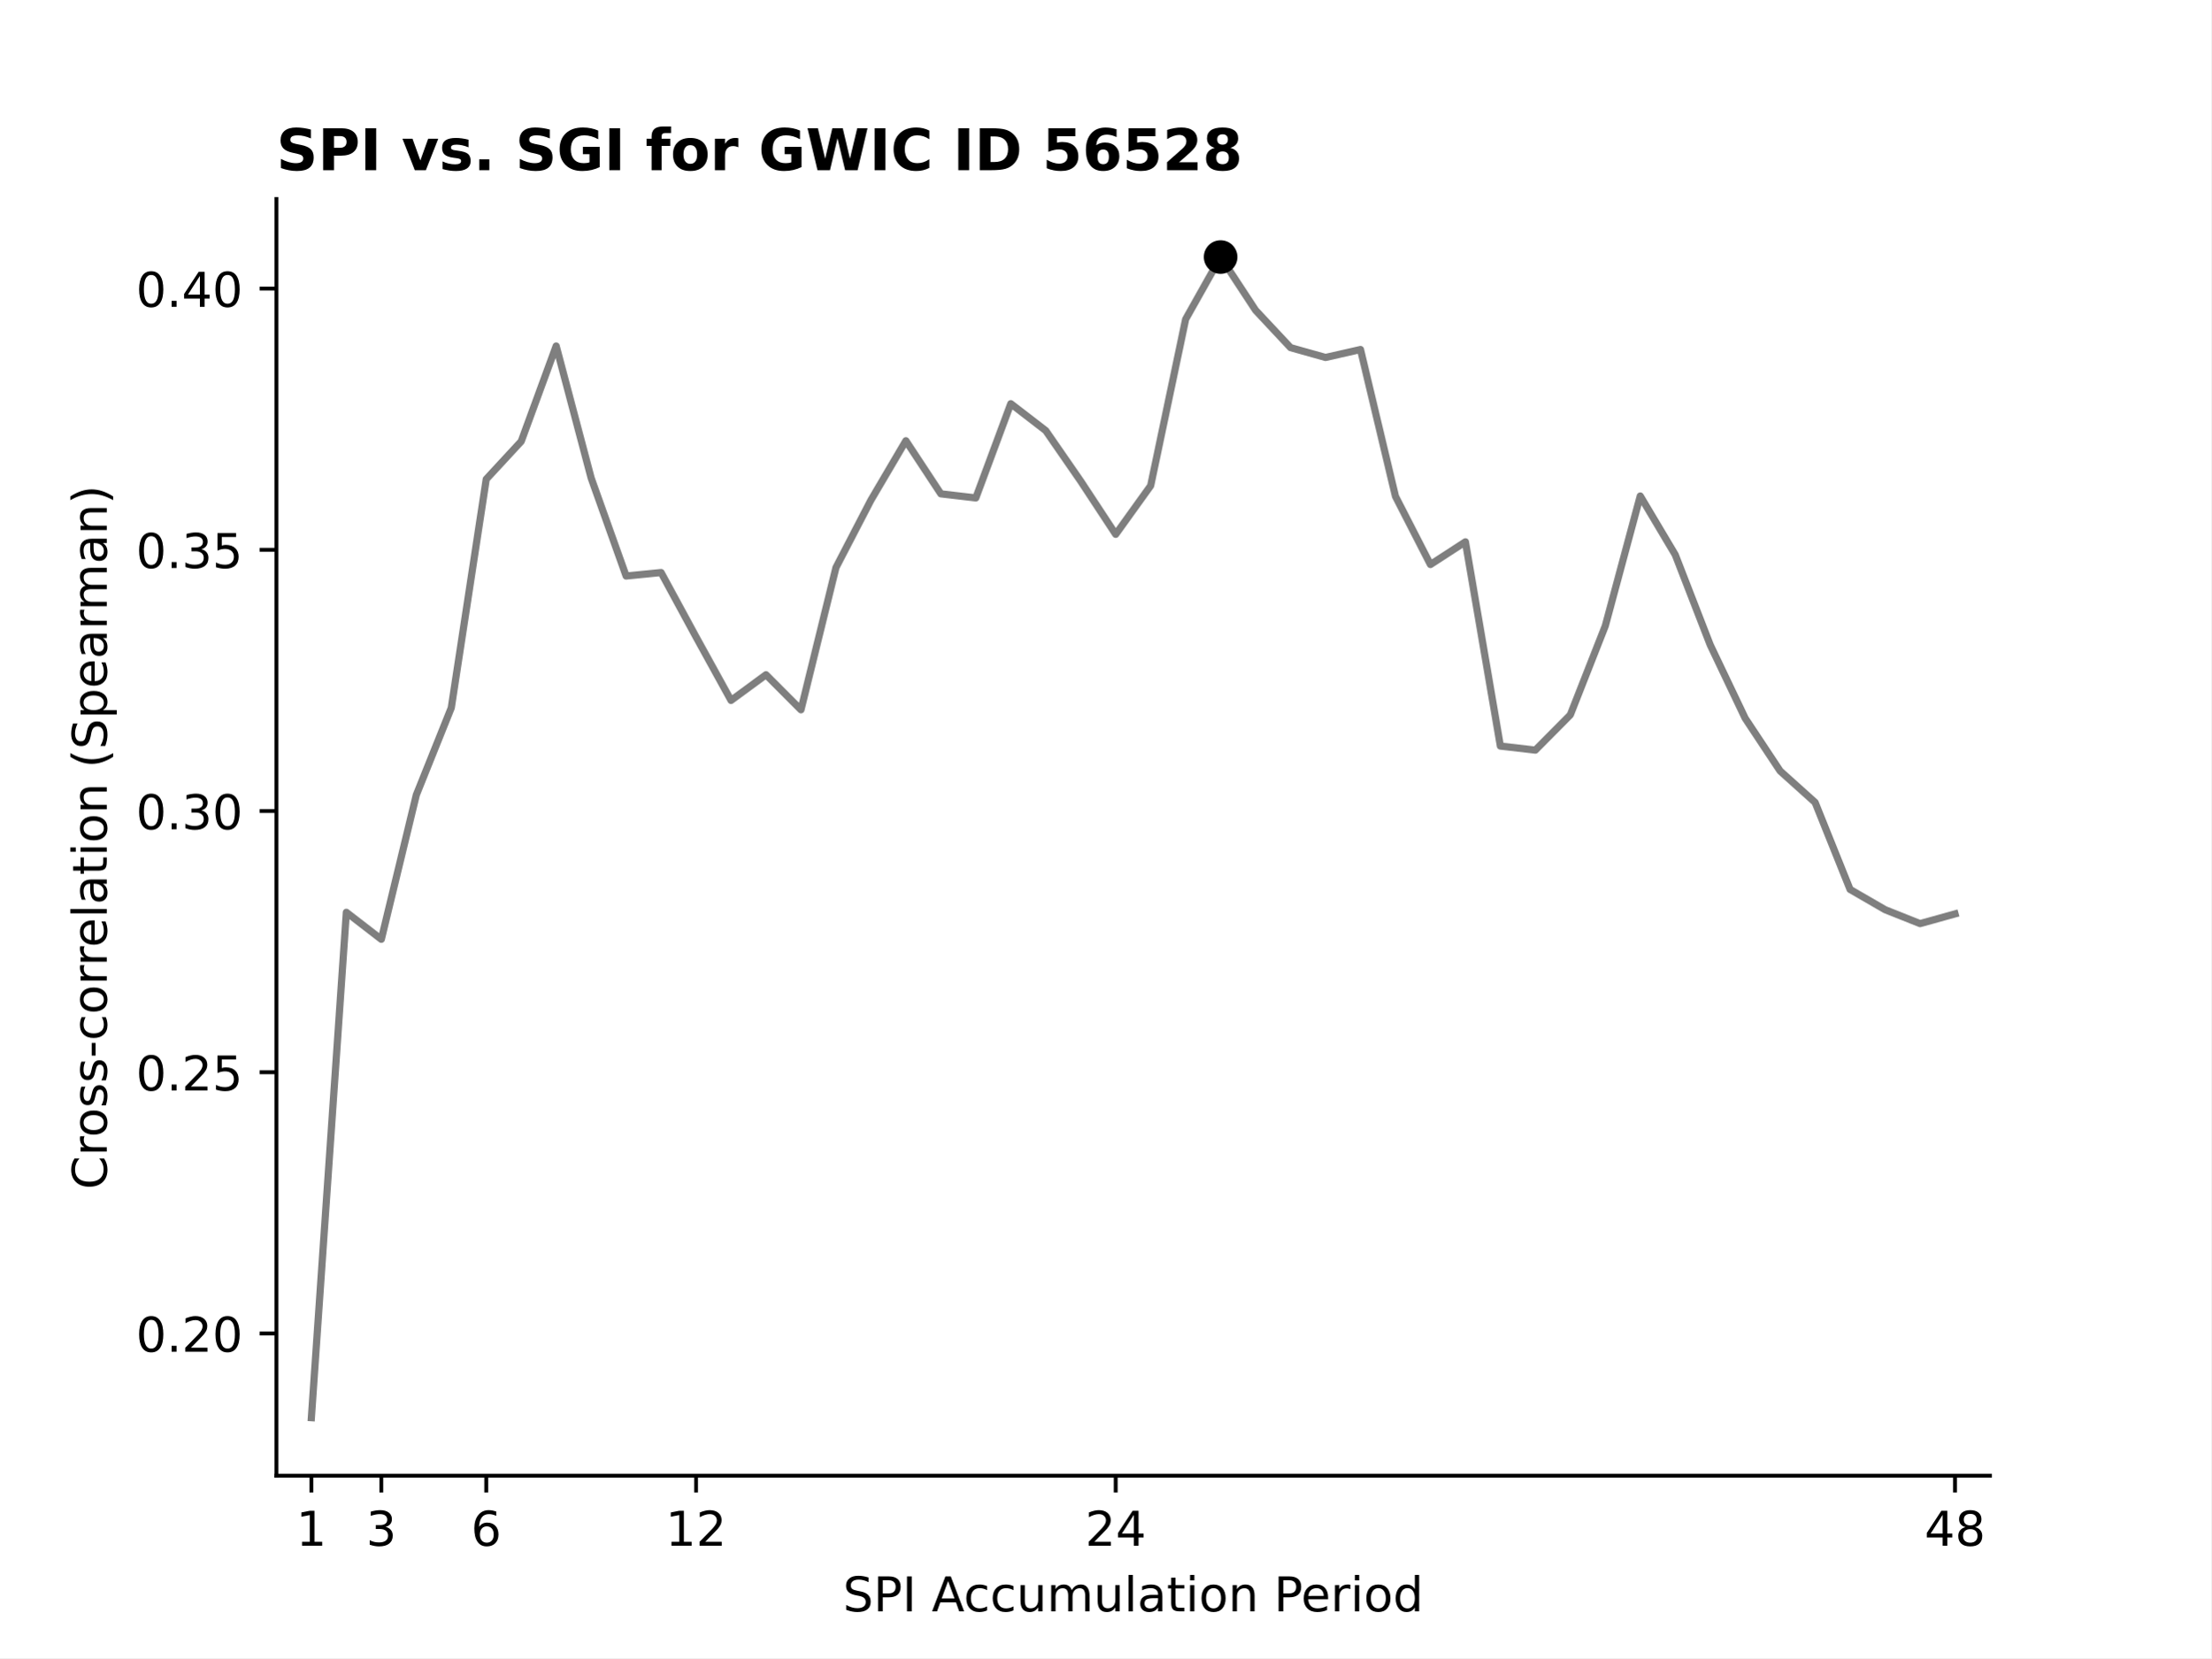
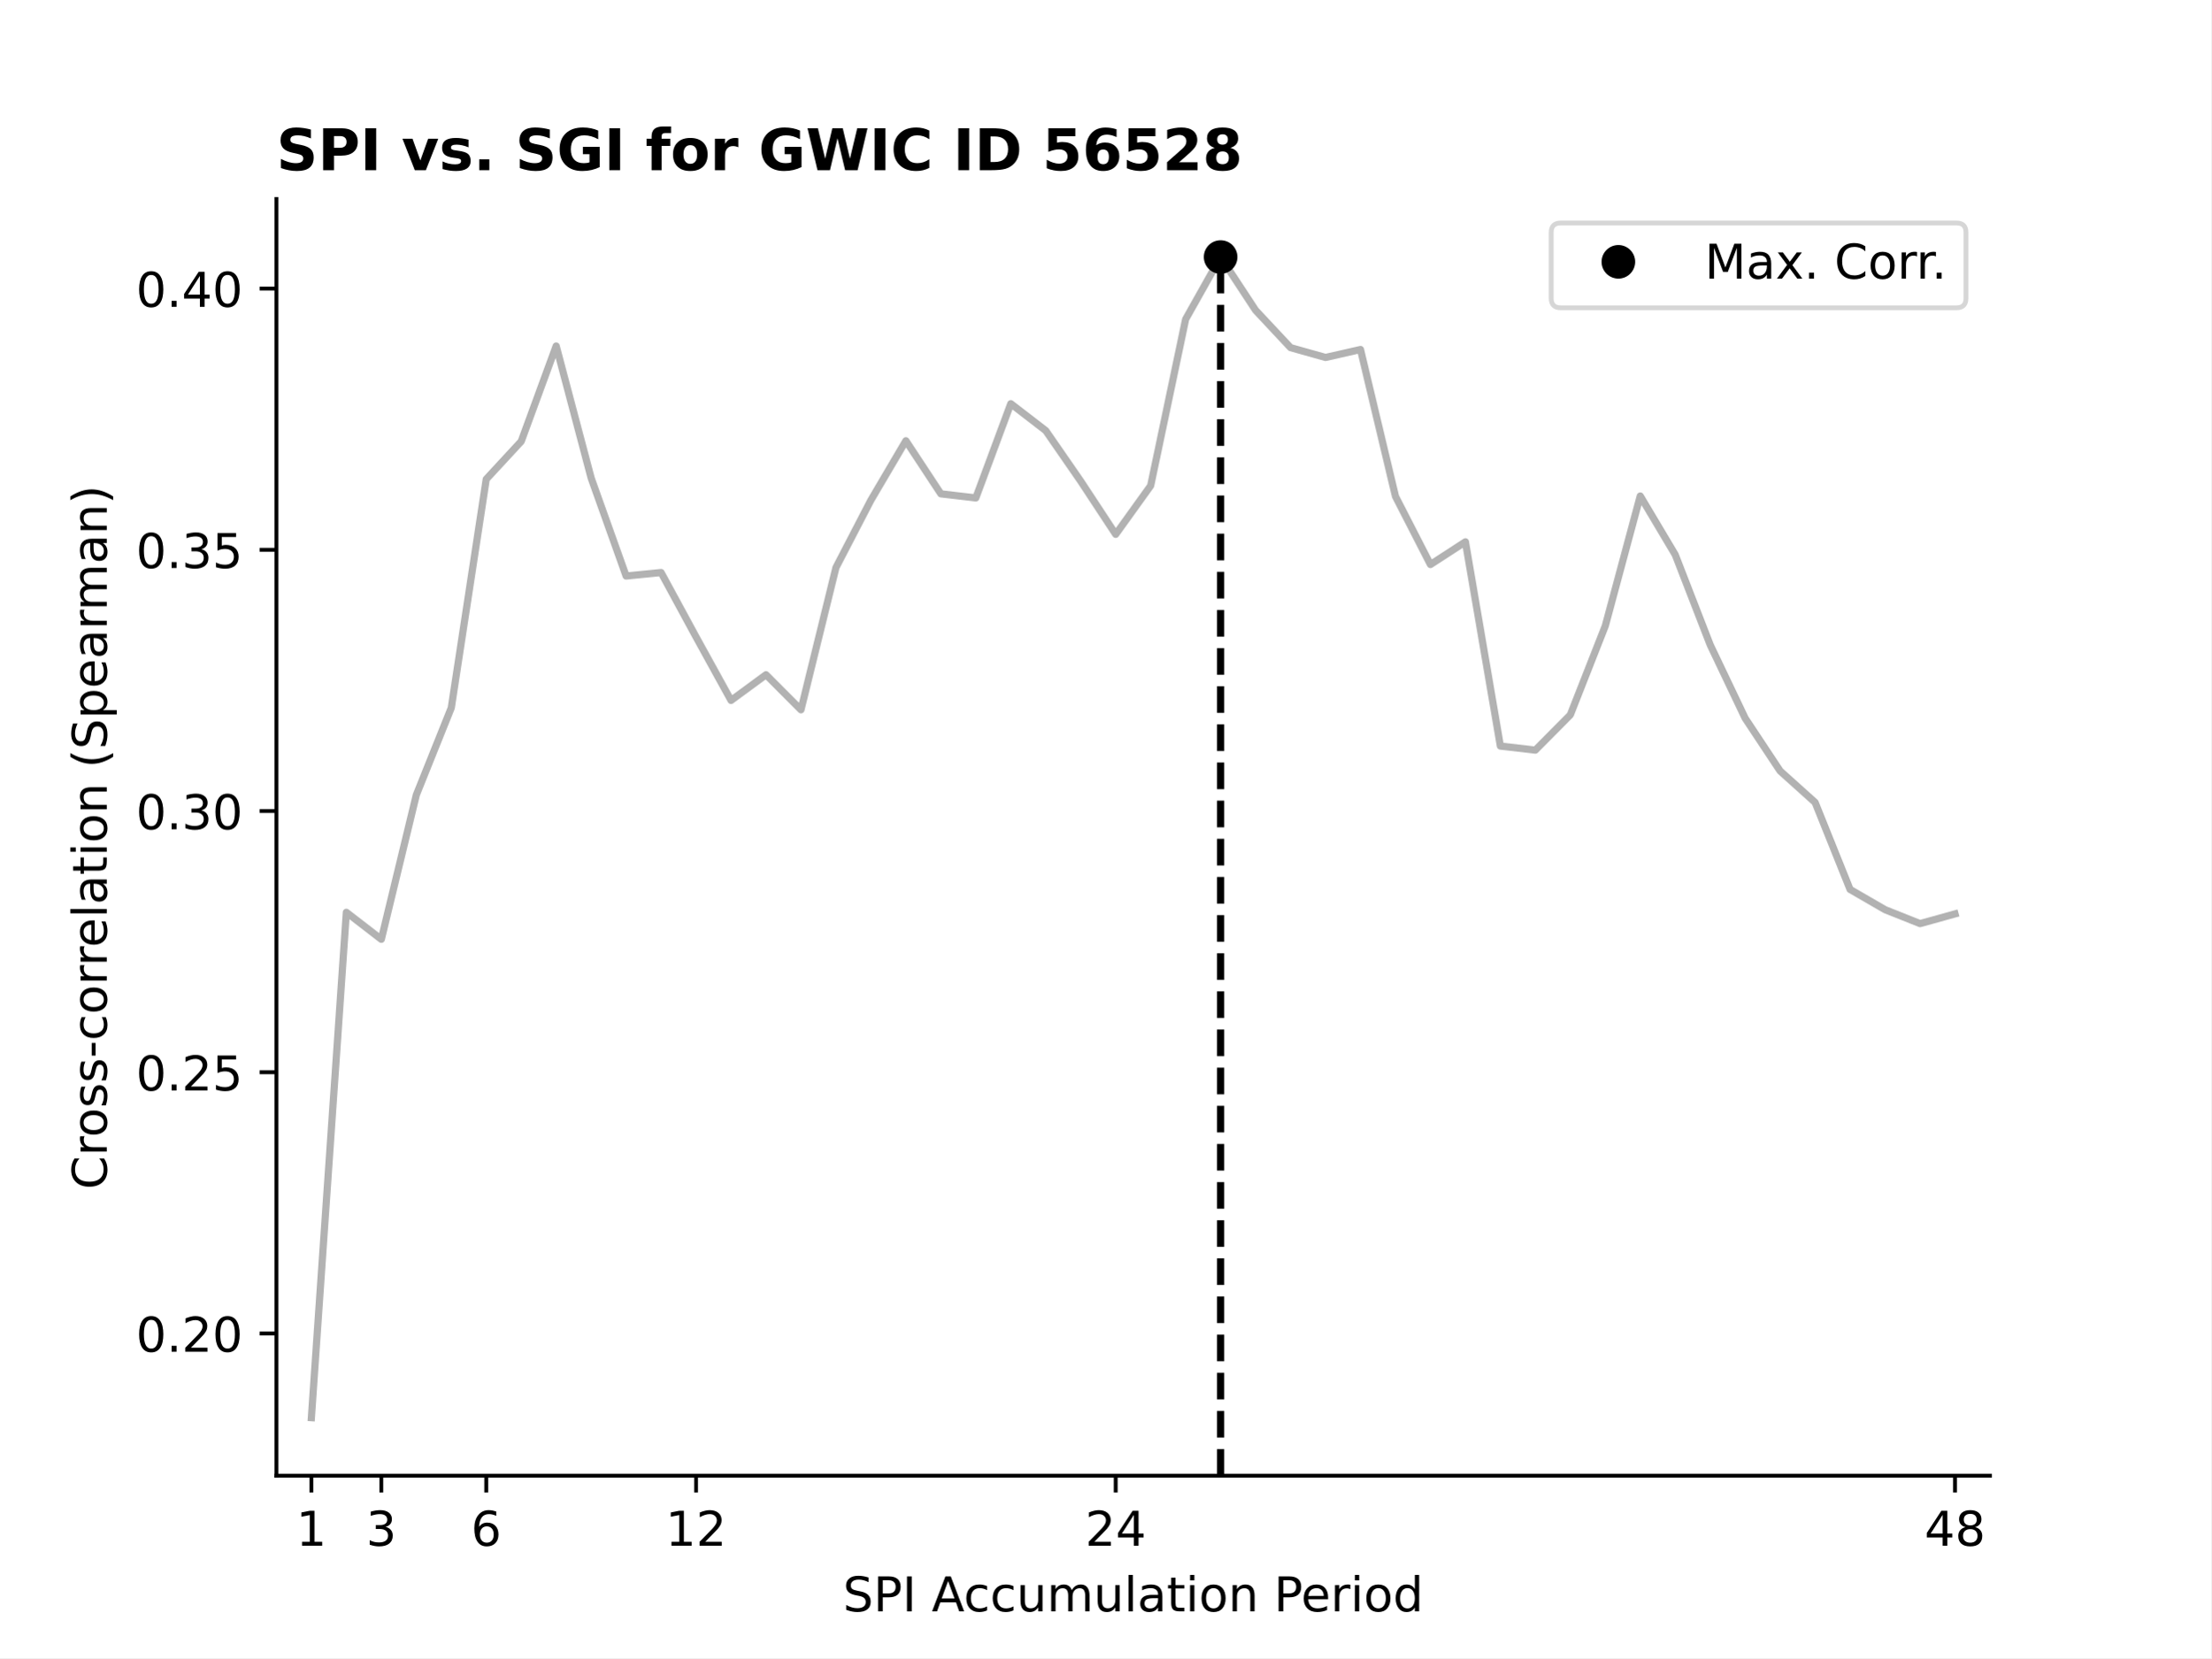
<svg xmlns="http://www.w3.org/2000/svg" xmlns:xlink="http://www.w3.org/1999/xlink" width="460.8pt" height="345.6pt" viewBox="0 0 460.8 345.6" version="1.1">
  <defs>
    <style type="text/css">*{stroke-linejoin: round; stroke-linecap: butt}</style>
  </defs>
  <g id="figure_1">
    <g id="patch_1">
      <path d="M 0 345.6  L 460.8 345.6  L 460.8 0  L 0 0  z " style="fill: #ffffff" />
    </g>
    <g id="axes_1">
      <g id="patch_2">
        <path d="M 57.6 307.584  L 414.72 307.584  L 414.72 41.472  L 57.6 41.472  z " style="fill: #ffffff" />
      </g>
      <g id="matplotlib.axis_1">
        <g id="xtick_1">
          <g id="line2d_1">
            <defs>
-               <path id="m859434f10c" d="M 0 0  L 0 3.5  " style="stroke: #000000; stroke-width: 0.8" />
-             </defs>
-             <g>
-               <use xlink:href="#m859434f10c" x="64.888" y="307.584" style="stroke: #000000; stroke-width: 0.8" />
+               <path id="ma42efaa331" d="M 0 0  L 0 3.5  " style="stroke: #000000; stroke-width: 0.8" />
+             </defs>
+             <g>
+               <use xlink:href="#ma42efaa331" x="64.888" y="307.584" style="stroke: #000000; stroke-width: 0.8" />
            </g>
          </g>
          <g id="text_1">
            <g transform="translate(61.70691 322.1824) scale(0.1 -0.1)">
              <defs>
                <path id="DejaVuSans-31" d="M 794 531  L 1825 531  L 1825 4091  L 703 3866  L 703 4441  L 1819 4666  L 2450 4666  L 2450 531  L 3481 531  L 3481 0  L 794 0  L 794 531  z " transform="scale(0.015625)" />
              </defs>
              <use xlink:href="#DejaVuSans-31" />
            </g>
          </g>
        </g>
        <g id="xtick_2">
          <g id="line2d_2">
            <g>
-               <use xlink:href="#m859434f10c" x="79.464" y="307.584" style="stroke: #000000; stroke-width: 0.8" />
+               <use xlink:href="#ma42efaa331" x="79.464" y="307.584" style="stroke: #000000; stroke-width: 0.8" />
            </g>
          </g>
          <g id="text_2">
            <g transform="translate(76.28324 322.1824) scale(0.1 -0.1)">
              <defs>
                <path id="DejaVuSans-33" d="M 2597 2516  Q 3050 2419 3304 2112  Q 3559 1806 3559 1356  Q 3559 666 3084 287  Q 2609 -91 1734 -91  Q 1441 -91 1130 -33  Q 819 25 488 141  L 488 750  Q 750 597 1062 519  Q 1375 441 1716 441  Q 2309 441 2620 675  Q 2931 909 2931 1356  Q 2931 1769 2642 2001  Q 2353 2234 1838 2234  L 1294 2234  L 1294 2753  L 1863 2753  Q 2328 2753 2575 2939  Q 2822 3125 2822 3475  Q 2822 3834 2567 4026  Q 2313 4219 1838 4219  Q 1578 4219 1281 4162  Q 984 4106 628 3988  L 628 4550  Q 988 4650 1302 4700  Q 1616 4750 1894 4750  Q 2613 4750 3031 4423  Q 3450 4097 3450 3541  Q 3450 3153 3228 2886  Q 3006 2619 2597 2516  z " transform="scale(0.015625)" />
              </defs>
              <use xlink:href="#DejaVuSans-33" />
            </g>
          </g>
        </g>
        <g id="xtick_3">
          <g id="line2d_3">
            <g>
-               <use xlink:href="#m859434f10c" x="101.329" y="307.584" style="stroke: #000000; stroke-width: 0.8" />
+               <use xlink:href="#ma42efaa331" x="101.329" y="307.584" style="stroke: #000000; stroke-width: 0.8" />
            </g>
          </g>
          <g id="text_3">
            <g transform="translate(98.14773 322.1824) scale(0.1 -0.1)">
              <defs>
                <path id="DejaVuSans-36" d="M 2113 2584  Q 1688 2584 1439 2293  Q 1191 2003 1191 1497  Q 1191 994 1439 701  Q 1688 409 2113 409  Q 2538 409 2786 701  Q 3034 994 3034 1497  Q 3034 2003 2786 2293  Q 2538 2584 2113 2584  z M 3366 4563  L 3366 3988  Q 3128 4100 2886 4159  Q 2644 4219 2406 4219  Q 1781 4219 1451 3797  Q 1122 3375 1075 2522  Q 1259 2794 1537 2939  Q 1816 3084 2150 3084  Q 2853 3084 3261 2657  Q 3669 2231 3669 1497  Q 3669 778 3244 343  Q 2819 -91 2113 -91  Q 1303 -91 875 529  Q 447 1150 447 2328  Q 447 3434 972 4092  Q 1497 4750 2381 4750  Q 2619 4750 2861 4703  Q 3103 4656 3366 4563  z " transform="scale(0.015625)" />
              </defs>
              <use xlink:href="#DejaVuSans-36" />
            </g>
          </g>
        </g>
        <g id="xtick_4">
          <g id="line2d_4">
            <g>
-               <use xlink:href="#m859434f10c" x="145.058" y="307.584" style="stroke: #000000; stroke-width: 0.8" />
+               <use xlink:href="#ma42efaa331" x="145.058" y="307.584" style="stroke: #000000; stroke-width: 0.8" />
            </g>
          </g>
          <g id="text_4">
            <g transform="translate(138.6955 322.1824) scale(0.1 -0.1)">
              <defs>
                <path id="DejaVuSans-32" d="M 1228 531  L 3431 531  L 3431 0  L 469 0  L 469 531  Q 828 903 1448 1529  Q 2069 2156 2228 2338  Q 2531 2678 2651 2914  Q 2772 3150 2772 3378  Q 2772 3750 2511 3984  Q 2250 4219 1831 4219  Q 1534 4219 1204 4116  Q 875 4013 500 3803  L 500 4441  Q 881 4594 1212 4672  Q 1544 4750 1819 4750  Q 2544 4750 2975 4387  Q 3406 4025 3406 3419  Q 3406 3131 3298 2873  Q 3191 2616 2906 2266  Q 2828 2175 2409 1742  Q 1991 1309 1228 531  z " transform="scale(0.015625)" />
              </defs>
              <use xlink:href="#DejaVuSans-31" />
              <use xlink:href="#DejaVuSans-32" x="63.623" />
            </g>
          </g>
        </g>
        <g id="xtick_5">
          <g id="line2d_5">
            <g>
-               <use xlink:href="#m859434f10c" x="232.516" y="307.584" style="stroke: #000000; stroke-width: 0.8" />
+               <use xlink:href="#ma42efaa331" x="232.516" y="307.584" style="stroke: #000000; stroke-width: 0.8" />
            </g>
          </g>
          <g id="text_5">
            <g transform="translate(226.1534 322.1824) scale(0.1 -0.1)">
              <defs>
                <path id="DejaVuSans-34" d="M 2419 4116  L 825 1625  L 2419 1625  L 2419 4116  z M 2253 4666  L 3047 4666  L 3047 1625  L 3713 1625  L 3713 1100  L 3047 1100  L 3047 0  L 2419 0  L 2419 1100  L 313 1100  L 313 1709  L 2253 4666  z " transform="scale(0.015625)" />
              </defs>
              <use xlink:href="#DejaVuSans-32" />
              <use xlink:href="#DejaVuSans-34" x="63.623" />
            </g>
          </g>
        </g>
        <g id="xtick_6">
          <g id="line2d_6">
            <g>
-               <use xlink:href="#m859434f10c" x="407.432" y="307.584" style="stroke: #000000; stroke-width: 0.8" />
+               <use xlink:href="#ma42efaa331" x="407.432" y="307.584" style="stroke: #000000; stroke-width: 0.8" />
            </g>
          </g>
          <g id="text_6">
            <g transform="translate(401.0693 322.1824) scale(0.1 -0.1)">
              <defs>
                <path id="DejaVuSans-38" d="M 2034 2216  Q 1584 2216 1326 1975  Q 1069 1734 1069 1313  Q 1069 891 1326 650  Q 1584 409 2034 409  Q 2484 409 2743 651  Q 3003 894 3003 1313  Q 3003 1734 2745 1975  Q 2488 2216 2034 2216  z M 1403 2484  Q 997 2584 770 2862  Q 544 3141 544 3541  Q 544 4100 942 4425  Q 1341 4750 2034 4750  Q 2731 4750 3128 4425  Q 3525 4100 3525 3541  Q 3525 3141 3298 2862  Q 3072 2584 2669 2484  Q 3125 2378 3379 2068  Q 3634 1759 3634 1313  Q 3634 634 3220 271  Q 2806 -91 2034 -91  Q 1263 -91 848 271  Q 434 634 434 1313  Q 434 1759 690 2068  Q 947 2378 1403 2484  z M 1172 3481  Q 1172 3119 1398 2916  Q 1625 2713 2034 2713  Q 2441 2713 2670 2916  Q 2900 3119 2900 3481  Q 2900 3844 2670 4047  Q 2441 4250 2034 4250  Q 1625 4250 1398 4047  Q 1172 3844 1172 3481  z " transform="scale(0.015625)" />
              </defs>
              <use xlink:href="#DejaVuSans-34" />
              <use xlink:href="#DejaVuSans-38" x="63.623" />
            </g>
          </g>
        </g>
        <g id="text_7">
          <g transform="translate(175.66 335.8606) scale(0.1 -0.1)">
            <defs>
              <path id="DejaVuSans-53" d="M 3425 4513  L 3425 3897  Q 3066 4069 2747 4153  Q 2428 4238 2131 4238  Q 1616 4238 1336 4038  Q 1056 3838 1056 3469  Q 1056 3159 1242 3001  Q 1428 2844 1947 2747  L 2328 2669  Q 3034 2534 3370 2195  Q 3706 1856 3706 1288  Q 3706 609 3251 259  Q 2797 -91 1919 -91  Q 1588 -91 1214 -16  Q 841 59 441 206  L 441 856  Q 825 641 1194 531  Q 1563 422 1919 422  Q 2459 422 2753 634  Q 3047 847 3047 1241  Q 3047 1584 2836 1778  Q 2625 1972 2144 2069  L 1759 2144  Q 1053 2284 737 2584  Q 422 2884 422 3419  Q 422 4038 858 4394  Q 1294 4750 2059 4750  Q 2388 4750 2728 4690  Q 3069 4631 3425 4513  z " transform="scale(0.015625)" />
              <path id="DejaVuSans-50" d="M 1259 4147  L 1259 2394  L 2053 2394  Q 2494 2394 2734 2622  Q 2975 2850 2975 3272  Q 2975 3691 2734 3919  Q 2494 4147 2053 4147  L 1259 4147  z M 628 4666  L 2053 4666  Q 2838 4666 3239 4311  Q 3641 3956 3641 3272  Q 3641 2581 3239 2228  Q 2838 1875 2053 1875  L 1259 1875  L 1259 0  L 628 0  L 628 4666  z " transform="scale(0.015625)" />
              <path id="DejaVuSans-49" d="M 628 4666  L 1259 4666  L 1259 0  L 628 0  L 628 4666  z " transform="scale(0.015625)" />
              <path id="DejaVuSans-20" transform="scale(0.015625)" />
              <path id="DejaVuSans-41" d="M 2188 4044  L 1331 1722  L 3047 1722  L 2188 4044  z M 1831 4666  L 2547 4666  L 4325 0  L 3669 0  L 3244 1197  L 1141 1197  L 716 0  L 50 0  L 1831 4666  z " transform="scale(0.015625)" />
              <path id="DejaVuSans-63" d="M 3122 3366  L 3122 2828  Q 2878 2963 2633 3030  Q 2388 3097 2138 3097  Q 1578 3097 1268 2742  Q 959 2388 959 1747  Q 959 1106 1268 751  Q 1578 397 2138 397  Q 2388 397 2633 464  Q 2878 531 3122 666  L 3122 134  Q 2881 22 2623 -34  Q 2366 -91 2075 -91  Q 1284 -91 818 406  Q 353 903 353 1747  Q 353 2603 823 3093  Q 1294 3584 2113 3584  Q 2378 3584 2631 3529  Q 2884 3475 3122 3366  z " transform="scale(0.015625)" />
              <path id="DejaVuSans-75" d="M 544 1381  L 544 3500  L 1119 3500  L 1119 1403  Q 1119 906 1312 657  Q 1506 409 1894 409  Q 2359 409 2629 706  Q 2900 1003 2900 1516  L 2900 3500  L 3475 3500  L 3475 0  L 2900 0  L 2900 538  Q 2691 219 2414 64  Q 2138 -91 1772 -91  Q 1169 -91 856 284  Q 544 659 544 1381  z M 1991 3584  L 1991 3584  z " transform="scale(0.015625)" />
              <path id="DejaVuSans-6d" d="M 3328 2828  Q 3544 3216 3844 3400  Q 4144 3584 4550 3584  Q 5097 3584 5394 3201  Q 5691 2819 5691 2113  L 5691 0  L 5113 0  L 5113 2094  Q 5113 2597 4934 2840  Q 4756 3084 4391 3084  Q 3944 3084 3684 2787  Q 3425 2491 3425 1978  L 3425 0  L 2847 0  L 2847 2094  Q 2847 2600 2669 2842  Q 2491 3084 2119 3084  Q 1678 3084 1418 2786  Q 1159 2488 1159 1978  L 1159 0  L 581 0  L 581 3500  L 1159 3500  L 1159 2956  Q 1356 3278 1631 3431  Q 1906 3584 2284 3584  Q 2666 3584 2933 3390  Q 3200 3197 3328 2828  z " transform="scale(0.015625)" />
              <path id="DejaVuSans-6c" d="M 603 4863  L 1178 4863  L 1178 0  L 603 0  L 603 4863  z " transform="scale(0.015625)" />
              <path id="DejaVuSans-61" d="M 2194 1759  Q 1497 1759 1228 1600  Q 959 1441 959 1056  Q 959 750 1161 570  Q 1363 391 1709 391  Q 2188 391 2477 730  Q 2766 1069 2766 1631  L 2766 1759  L 2194 1759  z M 3341 1997  L 3341 0  L 2766 0  L 2766 531  Q 2569 213 2275 61  Q 1981 -91 1556 -91  Q 1019 -91 701 211  Q 384 513 384 1019  Q 384 1609 779 1909  Q 1175 2209 1959 2209  L 2766 2209  L 2766 2266  Q 2766 2663 2505 2880  Q 2244 3097 1772 3097  Q 1472 3097 1187 3025  Q 903 2953 641 2809  L 641 3341  Q 956 3463 1253 3523  Q 1550 3584 1831 3584  Q 2591 3584 2966 3190  Q 3341 2797 3341 1997  z " transform="scale(0.015625)" />
              <path id="DejaVuSans-74" d="M 1172 4494  L 1172 3500  L 2356 3500  L 2356 3053  L 1172 3053  L 1172 1153  Q 1172 725 1289 603  Q 1406 481 1766 481  L 2356 481  L 2356 0  L 1766 0  Q 1100 0 847 248  Q 594 497 594 1153  L 594 3053  L 172 3053  L 172 3500  L 594 3500  L 594 4494  L 1172 4494  z " transform="scale(0.015625)" />
              <path id="DejaVuSans-69" d="M 603 3500  L 1178 3500  L 1178 0  L 603 0  L 603 3500  z M 603 4863  L 1178 4863  L 1178 4134  L 603 4134  L 603 4863  z " transform="scale(0.015625)" />
              <path id="DejaVuSans-6f" d="M 1959 3097  Q 1497 3097 1228 2736  Q 959 2375 959 1747  Q 959 1119 1226 758  Q 1494 397 1959 397  Q 2419 397 2687 759  Q 2956 1122 2956 1747  Q 2956 2369 2687 2733  Q 2419 3097 1959 3097  z M 1959 3584  Q 2709 3584 3137 3096  Q 3566 2609 3566 1747  Q 3566 888 3137 398  Q 2709 -91 1959 -91  Q 1206 -91 779 398  Q 353 888 353 1747  Q 353 2609 779 3096  Q 1206 3584 1959 3584  z " transform="scale(0.015625)" />
              <path id="DejaVuSans-6e" d="M 3513 2113  L 3513 0  L 2938 0  L 2938 2094  Q 2938 2591 2744 2837  Q 2550 3084 2163 3084  Q 1697 3084 1428 2787  Q 1159 2491 1159 1978  L 1159 0  L 581 0  L 581 3500  L 1159 3500  L 1159 2956  Q 1366 3272 1645 3428  Q 1925 3584 2291 3584  Q 2894 3584 3203 3211  Q 3513 2838 3513 2113  z " transform="scale(0.015625)" />
              <path id="DejaVuSans-65" d="M 3597 1894  L 3597 1613  L 953 1613  Q 991 1019 1311 708  Q 1631 397 2203 397  Q 2534 397 2845 478  Q 3156 559 3463 722  L 3463 178  Q 3153 47 2828 -22  Q 2503 -91 2169 -91  Q 1331 -91 842 396  Q 353 884 353 1716  Q 353 2575 817 3079  Q 1281 3584 2069 3584  Q 2775 3584 3186 3129  Q 3597 2675 3597 1894  z M 3022 2063  Q 3016 2534 2758 2815  Q 2500 3097 2075 3097  Q 1594 3097 1305 2825  Q 1016 2553 972 2059  L 3022 2063  z " transform="scale(0.015625)" />
              <path id="DejaVuSans-72" d="M 2631 2963  Q 2534 3019 2420 3045  Q 2306 3072 2169 3072  Q 1681 3072 1420 2755  Q 1159 2438 1159 1844  L 1159 0  L 581 0  L 581 3500  L 1159 3500  L 1159 2956  Q 1341 3275 1631 3429  Q 1922 3584 2338 3584  Q 2397 3584 2469 3576  Q 2541 3569 2628 3553  L 2631 2963  z " transform="scale(0.015625)" />
              <path id="DejaVuSans-64" d="M 2906 2969  L 2906 4863  L 3481 4863  L 3481 0  L 2906 0  L 2906 525  Q 2725 213 2448 61  Q 2172 -91 1784 -91  Q 1150 -91 751 415  Q 353 922 353 1747  Q 353 2572 751 3078  Q 1150 3584 1784 3584  Q 2172 3584 2448 3432  Q 2725 3281 2906 2969  z M 947 1747  Q 947 1113 1208 752  Q 1469 391 1925 391  Q 2381 391 2643 752  Q 2906 1113 2906 1747  Q 2906 2381 2643 2742  Q 2381 3103 1925 3103  Q 1469 3103 1208 2742  Q 947 2381 947 1747  z " transform="scale(0.015625)" />
            </defs>
            <use xlink:href="#DejaVuSans-53" />
            <use xlink:href="#DejaVuSans-50" x="63.477" />
            <use xlink:href="#DejaVuSans-49" x="123.779" />
            <use xlink:href="#DejaVuSans-20" x="153.271" />
            <use xlink:href="#DejaVuSans-41" x="185.059" />
            <use xlink:href="#DejaVuSans-63" x="251.717" />
            <use xlink:href="#DejaVuSans-63" x="306.697" />
            <use xlink:href="#DejaVuSans-75" x="361.678" />
            <use xlink:href="#DejaVuSans-6d" x="425.057" />
            <use xlink:href="#DejaVuSans-75" x="522.469" />
            <use xlink:href="#DejaVuSans-6c" x="585.848" />
            <use xlink:href="#DejaVuSans-61" x="613.631" />
            <use xlink:href="#DejaVuSans-74" x="674.91" />
            <use xlink:href="#DejaVuSans-69" x="714.119" />
            <use xlink:href="#DejaVuSans-6f" x="741.902" />
            <use xlink:href="#DejaVuSans-6e" x="803.084" />
            <use xlink:href="#DejaVuSans-20" x="866.463" />
            <use xlink:href="#DejaVuSans-50" x="898.25" />
            <use xlink:href="#DejaVuSans-65" x="954.928" />
            <use xlink:href="#DejaVuSans-72" x="1016.451" />
            <use xlink:href="#DejaVuSans-69" x="1057.564" />
            <use xlink:href="#DejaVuSans-6f" x="1085.348" />
            <use xlink:href="#DejaVuSans-64" x="1146.529" />
          </g>
        </g>
      </g>
      <g id="matplotlib.axis_2">
        <g id="ytick_1">
          <g id="line2d_7">
            <defs>
-               <path id="m3f3cdc4409" d="M 0 0  L -3.5 0  " style="stroke: #000000; stroke-width: 0.8" />
-             </defs>
-             <g>
-               <use xlink:href="#m3f3cdc4409" x="57.6" y="277.942" style="stroke: #000000; stroke-width: 0.8" />
+               <path id="m5ba7ca4bc1" d="M 0 0  L -3.5 0  " style="stroke: #000000; stroke-width: 0.8" />
+             </defs>
+             <g>
+               <use xlink:href="#m5ba7ca4bc1" x="57.6" y="277.942" style="stroke: #000000; stroke-width: 0.8" />
            </g>
          </g>
          <g id="text_8">
            <g transform="translate(28.33438 281.7415) scale(0.1 -0.1)">
              <defs>
                <path id="DejaVuSans-30" d="M 2034 4250  Q 1547 4250 1301 3770  Q 1056 3291 1056 2328  Q 1056 1369 1301 889  Q 1547 409 2034 409  Q 2525 409 2770 889  Q 3016 1369 3016 2328  Q 3016 3291 2770 3770  Q 2525 4250 2034 4250  z M 2034 4750  Q 2819 4750 3233 4129  Q 3647 3509 3647 2328  Q 3647 1150 3233 529  Q 2819 -91 2034 -91  Q 1250 -91 836 529  Q 422 1150 422 2328  Q 422 3509 836 4129  Q 1250 4750 2034 4750  z " transform="scale(0.015625)" />
                <path id="DejaVuSans-2e" d="M 684 794  L 1344 794  L 1344 0  L 684 0  L 684 794  z " transform="scale(0.015625)" />
              </defs>
              <use xlink:href="#DejaVuSans-30" />
              <use xlink:href="#DejaVuSans-2e" x="63.623" />
              <use xlink:href="#DejaVuSans-32" x="95.41" />
              <use xlink:href="#DejaVuSans-30" x="159.033" />
            </g>
          </g>
        </g>
        <g id="ytick_2">
          <g id="line2d_8">
            <g>
-               <use xlink:href="#m3f3cdc4409" x="57.6" y="223.493" style="stroke: #000000; stroke-width: 0.8" />
+               <use xlink:href="#m5ba7ca4bc1" x="57.6" y="223.493" style="stroke: #000000; stroke-width: 0.8" />
            </g>
          </g>
          <g id="text_9">
            <g transform="translate(28.33438 227.2918) scale(0.1 -0.1)">
              <defs>
                <path id="DejaVuSans-35" d="M 691 4666  L 3169 4666  L 3169 4134  L 1269 4134  L 1269 2991  Q 1406 3038 1543 3061  Q 1681 3084 1819 3084  Q 2600 3084 3056 2656  Q 3513 2228 3513 1497  Q 3513 744 3044 326  Q 2575 -91 1722 -91  Q 1428 -91 1123 -41  Q 819 9 494 109  L 494 744  Q 775 591 1075 516  Q 1375 441 1709 441  Q 2250 441 2565 725  Q 2881 1009 2881 1497  Q 2881 1984 2565 2268  Q 2250 2553 1709 2553  Q 1456 2553 1204 2497  Q 953 2441 691 2322  L 691 4666  z " transform="scale(0.015625)" />
              </defs>
              <use xlink:href="#DejaVuSans-30" />
              <use xlink:href="#DejaVuSans-2e" x="63.623" />
              <use xlink:href="#DejaVuSans-32" x="95.41" />
              <use xlink:href="#DejaVuSans-35" x="159.033" />
            </g>
          </g>
        </g>
        <g id="ytick_3">
          <g id="line2d_9">
            <g>
-               <use xlink:href="#m3f3cdc4409" x="57.6" y="169.043" style="stroke: #000000; stroke-width: 0.8" />
+               <use xlink:href="#m5ba7ca4bc1" x="57.6" y="169.043" style="stroke: #000000; stroke-width: 0.8" />
            </g>
          </g>
          <g id="text_10">
            <g transform="translate(28.33438 172.8421) scale(0.1 -0.1)">
              <use xlink:href="#DejaVuSans-30" />
              <use xlink:href="#DejaVuSans-2e" x="63.623" />
              <use xlink:href="#DejaVuSans-33" x="95.41" />
              <use xlink:href="#DejaVuSans-30" x="159.033" />
            </g>
          </g>
        </g>
        <g id="ytick_4">
          <g id="line2d_10">
            <g>
-               <use xlink:href="#m3f3cdc4409" x="57.6" y="114.593" style="stroke: #000000; stroke-width: 0.8" />
+               <use xlink:href="#m5ba7ca4bc1" x="57.6" y="114.593" style="stroke: #000000; stroke-width: 0.8" />
            </g>
          </g>
          <g id="text_11">
            <g transform="translate(28.33438 118.3924) scale(0.1 -0.1)">
              <use xlink:href="#DejaVuSans-30" />
              <use xlink:href="#DejaVuSans-2e" x="63.623" />
              <use xlink:href="#DejaVuSans-33" x="95.41" />
              <use xlink:href="#DejaVuSans-35" x="159.033" />
            </g>
          </g>
        </g>
        <g id="ytick_5">
          <g id="line2d_11">
            <g>
-               <use xlink:href="#m3f3cdc4409" x="57.6" y="60.144" style="stroke: #000000; stroke-width: 0.8" />
+               <use xlink:href="#m5ba7ca4bc1" x="57.6" y="60.144" style="stroke: #000000; stroke-width: 0.8" />
            </g>
          </g>
          <g id="text_12">
            <g transform="translate(28.33438 63.94277) scale(0.1 -0.1)">
              <use xlink:href="#DejaVuSans-30" />
              <use xlink:href="#DejaVuSans-2e" x="63.623" />
              <use xlink:href="#DejaVuSans-34" x="95.41" />
              <use xlink:href="#DejaVuSans-30" x="159.033" />
            </g>
          </g>
        </g>
        <g id="text_13">
          <g transform="translate(22.25469 247.9124) rotate(-90) scale(0.1 -0.1)">
            <defs>
              <path id="DejaVuSans-43" d="M 4122 4306  L 4122 3641  Q 3803 3938 3442 4084  Q 3081 4231 2675 4231  Q 1875 4231 1450 3742  Q 1025 3253 1025 2328  Q 1025 1406 1450 917  Q 1875 428 2675 428  Q 3081 428 3442 575  Q 3803 722 4122 1019  L 4122 359  Q 3791 134 3420 21  Q 3050 -91 2638 -91  Q 1578 -91 968 557  Q 359 1206 359 2328  Q 359 3453 968 4101  Q 1578 4750 2638 4750  Q 3056 4750 3426 4639  Q 3797 4528 4122 4306  z " transform="scale(0.015625)" />
              <path id="DejaVuSans-73" d="M 2834 3397  L 2834 2853  Q 2591 2978 2328 3040  Q 2066 3103 1784 3103  Q 1356 3103 1142 2972  Q 928 2841 928 2578  Q 928 2378 1081 2264  Q 1234 2150 1697 2047  L 1894 2003  Q 2506 1872 2764 1633  Q 3022 1394 3022 966  Q 3022 478 2636 193  Q 2250 -91 1575 -91  Q 1294 -91 989 -36  Q 684 19 347 128  L 347 722  Q 666 556 975 473  Q 1284 391 1588 391  Q 1994 391 2212 530  Q 2431 669 2431 922  Q 2431 1156 2273 1281  Q 2116 1406 1581 1522  L 1381 1569  Q 847 1681 609 1914  Q 372 2147 372 2553  Q 372 3047 722 3315  Q 1072 3584 1716 3584  Q 2034 3584 2315 3537  Q 2597 3491 2834 3397  z " transform="scale(0.015625)" />
              <path id="DejaVuSans-2d" d="M 313 2009  L 1997 2009  L 1997 1497  L 313 1497  L 313 2009  z " transform="scale(0.015625)" />
              <path id="DejaVuSans-28" d="M 1984 4856  Q 1566 4138 1362 3434  Q 1159 2731 1159 2009  Q 1159 1288 1364 580  Q 1569 -128 1984 -844  L 1484 -844  Q 1016 -109 783 600  Q 550 1309 550 2009  Q 550 2706 781 3412  Q 1013 4119 1484 4856  L 1984 4856  z " transform="scale(0.015625)" />
              <path id="DejaVuSans-70" d="M 1159 525  L 1159 -1331  L 581 -1331  L 581 3500  L 1159 3500  L 1159 2969  Q 1341 3281 1617 3432  Q 1894 3584 2278 3584  Q 2916 3584 3314 3078  Q 3713 2572 3713 1747  Q 3713 922 3314 415  Q 2916 -91 2278 -91  Q 1894 -91 1617 61  Q 1341 213 1159 525  z M 3116 1747  Q 3116 2381 2855 2742  Q 2594 3103 2138 3103  Q 1681 3103 1420 2742  Q 1159 2381 1159 1747  Q 1159 1113 1420 752  Q 1681 391 2138 391  Q 2594 391 2855 752  Q 3116 1113 3116 1747  z " transform="scale(0.015625)" />
              <path id="DejaVuSans-29" d="M 513 4856  L 1013 4856  Q 1481 4119 1714 3412  Q 1947 2706 1947 2009  Q 1947 1309 1714 600  Q 1481 -109 1013 -844  L 513 -844  Q 928 -128 1133 580  Q 1338 1288 1338 2009  Q 1338 2731 1133 3434  Q 928 4138 513 4856  z " transform="scale(0.015625)" />
            </defs>
            <use xlink:href="#DejaVuSans-43" />
            <use xlink:href="#DejaVuSans-72" x="69.824" />
            <use xlink:href="#DejaVuSans-6f" x="108.688" />
            <use xlink:href="#DejaVuSans-73" x="169.869" />
            <use xlink:href="#DejaVuSans-73" x="221.969" />
            <use xlink:href="#DejaVuSans-2d" x="274.068" />
            <use xlink:href="#DejaVuSans-63" x="310.152" />
            <use xlink:href="#DejaVuSans-6f" x="365.133" />
            <use xlink:href="#DejaVuSans-72" x="426.314" />
            <use xlink:href="#DejaVuSans-72" x="465.678" />
            <use xlink:href="#DejaVuSans-65" x="504.541" />
            <use xlink:href="#DejaVuSans-6c" x="566.064" />
            <use xlink:href="#DejaVuSans-61" x="593.848" />
            <use xlink:href="#DejaVuSans-74" x="655.127" />
            <use xlink:href="#DejaVuSans-69" x="694.336" />
            <use xlink:href="#DejaVuSans-6f" x="722.119" />
            <use xlink:href="#DejaVuSans-6e" x="783.301" />
            <use xlink:href="#DejaVuSans-20" x="846.68" />
            <use xlink:href="#DejaVuSans-28" x="878.467" />
            <use xlink:href="#DejaVuSans-53" x="917.48" />
            <use xlink:href="#DejaVuSans-70" x="980.957" />
            <use xlink:href="#DejaVuSans-65" x="1044.434" />
            <use xlink:href="#DejaVuSans-61" x="1105.957" />
            <use xlink:href="#DejaVuSans-72" x="1167.236" />
            <use xlink:href="#DejaVuSans-6d" x="1206.6" />
            <use xlink:href="#DejaVuSans-61" x="1304.012" />
            <use xlink:href="#DejaVuSans-6e" x="1365.291" />
            <use xlink:href="#DejaVuSans-29" x="1428.67" />
          </g>
        </g>
      </g>
      <g id="line2d_12">
-         <path d="M 64.888 295.488  L 72.176 190.15  L 79.464 195.779  L 86.753 165.698  L 94.041 147.534  L 101.329 99.876  L 108.617 91.994  L 115.905 72.115  L 123.193 99.629  L 130.482 120.055  L 137.77 119.331  L 145.058 132.761  L 152.346 145.986  L 159.634 140.633  L 166.922 147.943  L 174.211 118.301  L 181.499 104.247  L 188.787 91.864  L 196.075 102.928  L 203.363 103.779  L 210.651 84.14  L 217.94 89.755  L 225.228 100.292  L 232.516 111.369  L 239.804 101.233  L 247.092 66.532  L 254.38 53.568  L 261.669 64.665  L 268.957 72.454  L 276.245 74.505  L 283.533 72.843  L 290.821 103.456  L 298.109 117.664  L 305.398 112.931  L 312.686 155.504  L 319.974 156.346  L 327.262 148.992  L 334.55 130.455  L 341.838 103.38  L 349.127 115.623  L 356.415 134.41  L 363.703 149.704  L 370.991 160.699  L 378.279 167.251  L 385.567 185.39  L 392.856 189.604  L 400.144 192.507  L 407.432 190.485  " clip-path="url(#pccfa2aae0b)" style="fill: none; stroke: #7f7f7f; stroke-width: 1.5; stroke-linecap: square" />
+         <path d="M 64.888 295.488  L 72.176 190.15  L 79.464 195.779  L 86.753 165.698  L 94.041 147.534  L 101.329 99.876  L 108.617 91.994  L 115.905 72.115  L 123.193 99.629  L 130.482 120.055  L 137.77 119.331  L 145.058 132.761  L 152.346 145.986  L 159.634 140.633  L 166.922 147.943  L 174.211 118.301  L 181.499 104.247  L 188.787 91.864  L 196.075 102.928  L 203.363 103.779  L 210.651 84.14  L 217.94 89.755  L 225.228 100.292  L 232.516 111.369  L 239.804 101.233  L 247.092 66.532  L 254.38 53.568  L 261.669 64.665  L 268.957 72.454  L 276.245 74.505  L 283.533 72.843  L 290.821 103.456  L 298.109 117.664  L 305.398 112.931  L 312.686 155.504  L 319.974 156.346  L 327.262 148.992  L 334.55 130.455  L 341.838 103.38  L 349.127 115.623  L 356.415 134.41  L 363.703 149.704  L 370.991 160.699  L 378.279 167.251  L 385.567 185.39  L 392.856 189.604  L 400.144 192.507  L 407.432 190.485  " clip-path="url(#p02669b3e88)" style="fill: none; stroke: #7f7f7f; stroke-opacity: 0.6; stroke-width: 1.5; stroke-linecap: square" />
      </g>
      <g id="line2d_13">
        <defs>
-           <path id="m89384d8ccb" d="M 0 3  C 0.796 3 1.559 2.684 2.121 2.121  C 2.684 1.559 3 0.796 3 0  C 3 -0.796 2.684 -1.559 2.121 -2.121  C 1.559 -2.684 0.796 -3 0 -3  C -0.796 -3 -1.559 -2.684 -2.121 -2.121  C -2.684 -1.559 -3 -0.796 -3 0  C -3 0.796 -2.684 1.559 -2.121 2.121  C -1.559 2.684 -0.796 3 0 3  z " style="stroke: #000000" />
+           <path id="m043a93552a" d="M 0 3  C 0.796 3 1.559 2.684 2.121 2.121  C 2.684 1.559 3 0.796 3 0  C 3 -0.796 2.684 -1.559 2.121 -2.121  C 1.559 -2.684 0.796 -3 0 -3  C -0.796 -3 -1.559 -2.684 -2.121 -2.121  C -2.684 -1.559 -3 -0.796 -3 0  C -3 0.796 -2.684 1.559 -2.121 2.121  C -1.559 2.684 -0.796 3 0 3  z " style="stroke: #000000" />
        </defs>
-         <g clip-path="url(#pccfa2aae0b)">
-           <use xlink:href="#m89384d8ccb" x="254.38" y="53.568" style="stroke: #000000" />
-         </g>
+         <g clip-path="url(#p02669b3e88)">
+           <use xlink:href="#m043a93552a" x="254.38" y="53.568" style="stroke: #000000" />
+         </g>
+       </g>
+       <g id="line2d_14">
+         <path d="M 254.38 307.584  L 254.38 53.568  " clip-path="url(#p02669b3e88)" style="fill: none; stroke-dasharray: 5.55,2.4; stroke-dashoffset: 0; stroke: #000000; stroke-width: 1.5" />
      </g>
      <g id="patch_3">
        <path d="M 57.6 307.584  L 57.6 41.472  " style="fill: none; stroke: #000000; stroke-width: 0.8; stroke-linejoin: miter; stroke-linecap: square" />
      </g>
      <g id="patch_4">
        <path d="M 57.6 307.584  L 414.72 307.584  " style="fill: none; stroke: #000000; stroke-width: 0.8; stroke-linejoin: miter; stroke-linecap: square" />
      </g>
      <g id="text_14">
        <g transform="translate(57.6 35.472) scale(0.12 -0.12)">
          <defs>
            <path id="DejaVuSans-Bold-53" d="M 3834 4519  L 3834 3531  Q 3450 3703 3084 3790  Q 2719 3878 2394 3878  Q 1963 3878 1756 3759  Q 1550 3641 1550 3391  Q 1550 3203 1689 3098  Q 1828 2994 2194 2919  L 2706 2816  Q 3484 2659 3812 2340  Q 4141 2022 4141 1434  Q 4141 663 3683 286  Q 3225 -91 2284 -91  Q 1841 -91 1394 -6  Q 947 78 500 244  L 500 1259  Q 947 1022 1364 901  Q 1781 781 2169 781  Q 2563 781 2772 912  Q 2981 1044 2981 1288  Q 2981 1506 2839 1625  Q 2697 1744 2272 1838  L 1806 1941  Q 1106 2091 782 2419  Q 459 2747 459 3303  Q 459 4000 909 4375  Q 1359 4750 2203 4750  Q 2588 4750 2994 4692  Q 3400 4634 3834 4519  z " transform="scale(0.015625)" />
            <path id="DejaVuSans-Bold-50" d="M 588 4666  L 2584 4666  Q 3475 4666 3951 4270  Q 4428 3875 4428 3144  Q 4428 2409 3951 2014  Q 3475 1619 2584 1619  L 1791 1619  L 1791 0  L 588 0  L 588 4666  z M 1791 3794  L 1791 2491  L 2456 2491  Q 2806 2491 2997 2661  Q 3188 2831 3188 3144  Q 3188 3456 2997 3625  Q 2806 3794 2456 3794  L 1791 3794  z " transform="scale(0.015625)" />
            <path id="DejaVuSans-Bold-49" d="M 588 4666  L 1791 4666  L 1791 0  L 588 0  L 588 4666  z " transform="scale(0.015625)" />
            <path id="DejaVuSans-Bold-20" transform="scale(0.015625)" />
            <path id="DejaVuSans-Bold-76" d="M 97 3500  L 1216 3500  L 2088 1081  L 2956 3500  L 4078 3500  L 2700 0  L 1472 0  L 97 3500  z " transform="scale(0.015625)" />
            <path id="DejaVuSans-Bold-73" d="M 3272 3391  L 3272 2541  Q 2913 2691 2578 2766  Q 2244 2841 1947 2841  Q 1628 2841 1473 2761  Q 1319 2681 1319 2516  Q 1319 2381 1436 2309  Q 1553 2238 1856 2203  L 2053 2175  Q 2913 2066 3209 1816  Q 3506 1566 3506 1031  Q 3506 472 3093 190  Q 2681 -91 1863 -91  Q 1516 -91 1145 -36  Q 775 19 384 128  L 384 978  Q 719 816 1070 734  Q 1422 653 1784 653  Q 2113 653 2278 743  Q 2444 834 2444 1013  Q 2444 1163 2330 1236  Q 2216 1309 1875 1350  L 1678 1375  Q 931 1469 631 1722  Q 331 1975 331 2491  Q 331 3047 712 3315  Q 1094 3584 1881 3584  Q 2191 3584 2531 3537  Q 2872 3491 3272 3391  z " transform="scale(0.015625)" />
            <path id="DejaVuSans-Bold-2e" d="M 653 1209  L 1778 1209  L 1778 0  L 653 0  L 653 1209  z " transform="scale(0.015625)" />
            <path id="DejaVuSans-Bold-47" d="M 4781 347  Q 4331 128 3847 18  Q 3363 -91 2847 -91  Q 1681 -91 1000 561  Q 319 1213 319 2328  Q 319 3456 1012 4103  Q 1706 4750 2913 4750  Q 3378 4750 3804 4662  Q 4231 4575 4609 4403  L 4609 3438  Q 4219 3659 3833 3768  Q 3447 3878 3059 3878  Q 2341 3878 1952 3476  Q 1563 3075 1563 2328  Q 1563 1588 1938 1184  Q 2313 781 3003 781  Q 3191 781 3352 804  Q 3513 828 3641 878  L 3641 1784  L 2906 1784  L 2906 2591  L 4781 2591  L 4781 347  z " transform="scale(0.015625)" />
            <path id="DejaVuSans-Bold-66" d="M 2841 4863  L 2841 4128  L 2222 4128  Q 1984 4128 1890 4042  Q 1797 3956 1797 3744  L 1797 3500  L 2753 3500  L 2753 2700  L 1797 2700  L 1797 0  L 678 0  L 678 2700  L 122 2700  L 122 3500  L 678 3500  L 678 3744  Q 678 4316 997 4589  Q 1316 4863 1984 4863  L 2841 4863  z " transform="scale(0.015625)" />
            <path id="DejaVuSans-Bold-6f" d="M 2203 2784  Q 1831 2784 1636 2517  Q 1441 2250 1441 1747  Q 1441 1244 1636 976  Q 1831 709 2203 709  Q 2569 709 2762 976  Q 2956 1244 2956 1747  Q 2956 2250 2762 2517  Q 2569 2784 2203 2784  z M 2203 3584  Q 3106 3584 3614 3096  Q 4122 2609 4122 1747  Q 4122 884 3614 396  Q 3106 -91 2203 -91  Q 1297 -91 786 396  Q 275 884 275 1747  Q 275 2609 786 3096  Q 1297 3584 2203 3584  z " transform="scale(0.015625)" />
            <path id="DejaVuSans-Bold-72" d="M 3138 2547  Q 2991 2616 2845 2648  Q 2700 2681 2553 2681  Q 2122 2681 1889 2404  Q 1656 2128 1656 1613  L 1656 0  L 538 0  L 538 3500  L 1656 3500  L 1656 2925  Q 1872 3269 2151 3426  Q 2431 3584 2822 3584  Q 2878 3584 2943 3579  Q 3009 3575 3134 3559  L 3138 2547  z " transform="scale(0.015625)" />
            <path id="DejaVuSans-Bold-57" d="M 191 4666  L 1344 4666  L 2150 1275  L 2950 4666  L 4109 4666  L 4909 1275  L 5716 4666  L 6859 4666  L 5759 0  L 4372 0  L 3525 3547  L 2688 0  L 1300 0  L 191 4666  z " transform="scale(0.015625)" />
            <path id="DejaVuSans-Bold-43" d="M 4288 256  Q 3956 84 3597 -3  Q 3238 -91 2847 -91  Q 1681 -91 1000 561  Q 319 1213 319 2328  Q 319 3447 1000 4098  Q 1681 4750 2847 4750  Q 3238 4750 3597 4662  Q 3956 4575 4288 4403  L 4288 3438  Q 3953 3666 3628 3772  Q 3303 3878 2944 3878  Q 2300 3878 1931 3465  Q 1563 3053 1563 2328  Q 1563 1606 1931 1193  Q 2300 781 2944 781  Q 3303 781 3628 887  Q 3953 994 4288 1222  L 4288 256  z " transform="scale(0.015625)" />
            <path id="DejaVuSans-Bold-44" d="M 1791 3756  L 1791 909  L 2222 909  Q 2959 909 3348 1275  Q 3738 1641 3738 2338  Q 3738 3031 3350 3393  Q 2963 3756 2222 3756  L 1791 3756  z M 588 4666  L 1856 4666  Q 2919 4666 3439 4514  Q 3959 4363 4331 4000  Q 4659 3684 4818 3271  Q 4978 2859 4978 2338  Q 4978 1809 4818 1395  Q 4659 981 4331 666  Q 3956 303 3431 151  Q 2906 0 1856 0  L 588 0  L 588 4666  z " transform="scale(0.015625)" />
            <path id="DejaVuSans-Bold-35" d="M 678 4666  L 3669 4666  L 3669 3781  L 1638 3781  L 1638 3059  Q 1775 3097 1914 3117  Q 2053 3138 2203 3138  Q 3056 3138 3531 2711  Q 4006 2284 4006 1522  Q 4006 766 3489 337  Q 2972 -91 2053 -91  Q 1656 -91 1267 -14  Q 878 63 494 219  L 494 1166  Q 875 947 1217 837  Q 1559 728 1863 728  Q 2300 728 2551 942  Q 2803 1156 2803 1522  Q 2803 1891 2551 2103  Q 2300 2316 1863 2316  Q 1603 2316 1309 2248  Q 1016 2181 678 2041  L 678 4666  z " transform="scale(0.015625)" />
            <path id="DejaVuSans-Bold-36" d="M 2316 2303  Q 2000 2303 1842 2098  Q 1684 1894 1684 1484  Q 1684 1075 1842 870  Q 2000 666 2316 666  Q 2634 666 2792 870  Q 2950 1075 2950 1484  Q 2950 1894 2792 2098  Q 2634 2303 2316 2303  z M 3803 4544  L 3803 3681  Q 3506 3822 3243 3889  Q 2981 3956 2731 3956  Q 2194 3956 1894 3657  Q 1594 3359 1544 2772  Q 1750 2925 1990 3001  Q 2231 3078 2516 3078  Q 3231 3078 3670 2659  Q 4109 2241 4109 1563  Q 4109 813 3618 361  Q 3128 -91 2303 -91  Q 1394 -91 895 523  Q 397 1138 397 2266  Q 397 3422 980 4083  Q 1563 4744 2578 4744  Q 2900 4744 3203 4694  Q 3506 4644 3803 4544  z " transform="scale(0.015625)" />
            <path id="DejaVuSans-Bold-32" d="M 1844 884  L 3897 884  L 3897 0  L 506 0  L 506 884  L 2209 2388  Q 2438 2594 2547 2791  Q 2656 2988 2656 3200  Q 2656 3528 2436 3728  Q 2216 3928 1850 3928  Q 1569 3928 1234 3808  Q 900 3688 519 3450  L 519 4475  Q 925 4609 1322 4679  Q 1719 4750 2100 4750  Q 2938 4750 3402 4381  Q 3866 4013 3866 3353  Q 3866 2972 3669 2642  Q 3472 2313 2841 1759  L 1844 884  z " transform="scale(0.015625)" />
            <path id="DejaVuSans-Bold-38" d="M 2228 2088  Q 1891 2088 1709 1903  Q 1528 1719 1528 1375  Q 1528 1031 1709 848  Q 1891 666 2228 666  Q 2563 666 2741 848  Q 2919 1031 2919 1375  Q 2919 1722 2741 1905  Q 2563 2088 2228 2088  z M 1350 2484  Q 925 2613 709 2878  Q 494 3144 494 3541  Q 494 4131 934 4440  Q 1375 4750 2228 4750  Q 3075 4750 3515 4442  Q 3956 4134 3956 3541  Q 3956 3144 3739 2878  Q 3522 2613 3097 2484  Q 3572 2353 3814 2058  Q 4056 1763 4056 1313  Q 4056 619 3595 264  Q 3134 -91 2228 -91  Q 1319 -91 855 264  Q 391 619 391 1313  Q 391 1763 633 2058  Q 875 2353 1350 2484  z M 1631 3419  Q 1631 3141 1786 2991  Q 1941 2841 2228 2841  Q 2509 2841 2662 2991  Q 2816 3141 2816 3419  Q 2816 3697 2662 3845  Q 2509 3994 2228 3994  Q 1941 3994 1786 3844  Q 1631 3694 1631 3419  z " transform="scale(0.015625)" />
          </defs>
          <use xlink:href="#DejaVuSans-Bold-53" />
          <use xlink:href="#DejaVuSans-Bold-50" x="72.021" />
          <use xlink:href="#DejaVuSans-Bold-49" x="145.312" />
          <use xlink:href="#DejaVuSans-Bold-20" x="182.52" />
          <use xlink:href="#DejaVuSans-Bold-76" x="217.334" />
          <use xlink:href="#DejaVuSans-Bold-73" x="282.52" />
          <use xlink:href="#DejaVuSans-Bold-2e" x="342.041" />
          <use xlink:href="#DejaVuSans-Bold-20" x="380.029" />
          <use xlink:href="#DejaVuSans-Bold-53" x="414.844" />
          <use xlink:href="#DejaVuSans-Bold-47" x="486.865" />
          <use xlink:href="#DejaVuSans-Bold-49" x="568.945" />
          <use xlink:href="#DejaVuSans-Bold-20" x="606.152" />
          <use xlink:href="#DejaVuSans-Bold-66" x="640.967" />
          <use xlink:href="#DejaVuSans-Bold-6f" x="684.473" />
          <use xlink:href="#DejaVuSans-Bold-72" x="753.174" />
          <use xlink:href="#DejaVuSans-Bold-20" x="802.49" />
          <use xlink:href="#DejaVuSans-Bold-47" x="837.305" />
          <use xlink:href="#DejaVuSans-Bold-57" x="919.385" />
          <use xlink:href="#DejaVuSans-Bold-49" x="1029.688" />
          <use xlink:href="#DejaVuSans-Bold-43" x="1066.895" />
          <use xlink:href="#DejaVuSans-Bold-20" x="1140.283" />
          <use xlink:href="#DejaVuSans-Bold-49" x="1175.098" />
          <use xlink:href="#DejaVuSans-Bold-44" x="1212.305" />
          <use xlink:href="#DejaVuSans-Bold-20" x="1295.312" />
          <use xlink:href="#DejaVuSans-Bold-35" x="1330.127" />
          <use xlink:href="#DejaVuSans-Bold-36" x="1399.707" />
          <use xlink:href="#DejaVuSans-Bold-35" x="1469.287" />
          <use xlink:href="#DejaVuSans-Bold-32" x="1538.867" />
          <use xlink:href="#DejaVuSans-Bold-38" x="1608.447" />
        </g>
      </g>
+       <g id="legend_1">
+         <g id="patch_5">
+           <path d="M 325.275 64.15  L 407.72 64.15  Q 409.72 64.15 409.72 62.15  L 409.72 48.472  Q 409.72 46.472 407.72 46.472  L 325.275 46.472  Q 323.275 46.472 323.275 48.472  L 323.275 62.15  Q 323.275 64.15 325.275 64.15  z " style="fill: #ffffff; opacity: 0.8; stroke: #cccccc; stroke-linejoin: miter" />
+         </g>
+         <g id="line2d_15">
+           <g>
+             <use xlink:href="#m043a93552a" x="337.275" y="54.57" style="stroke: #000000" />
+           </g>
+         </g>
+         <g id="text_15">
+           <g transform="translate(355.2747 58.07044) scale(0.1 -0.1)">
+             <defs>
+               <path id="DejaVuSans-4d" d="M 628 4666  L 1569 4666  L 2759 1491  L 3956 4666  L 4897 4666  L 4897 0  L 4281 0  L 4281 4097  L 3078 897  L 2444 897  L 1241 4097  L 1241 0  L 628 0  L 628 4666  z " transform="scale(0.015625)" />
+               <path id="DejaVuSans-78" d="M 3513 3500  L 2247 1797  L 3578 0  L 2900 0  L 1881 1375  L 863 0  L 184 0  L 1544 1831  L 300 3500  L 978 3500  L 1906 2253  L 2834 3500  L 3513 3500  z " transform="scale(0.015625)" />
+             </defs>
+             <use xlink:href="#DejaVuSans-4d" />
+             <use xlink:href="#DejaVuSans-61" x="86.279" />
+             <use xlink:href="#DejaVuSans-78" x="147.559" />
+             <use xlink:href="#DejaVuSans-2e" x="206.738" />
+             <use xlink:href="#DejaVuSans-20" x="238.525" />
+             <use xlink:href="#DejaVuSans-43" x="270.312" />
+             <use xlink:href="#DejaVuSans-6f" x="340.137" />
+             <use xlink:href="#DejaVuSans-72" x="401.318" />
+             <use xlink:href="#DejaVuSans-72" x="440.682" />
+             <use xlink:href="#DejaVuSans-2e" x="472.67" />
+           </g>
+         </g>
+       </g>
    </g>
  </g>
  <defs>
-     <clipPath id="pccfa2aae0b">
+     <clipPath id="p02669b3e88">
      <rect x="57.6" y="41.472" width="357.12" height="266.112" />
    </clipPath>
  </defs>
</svg>
